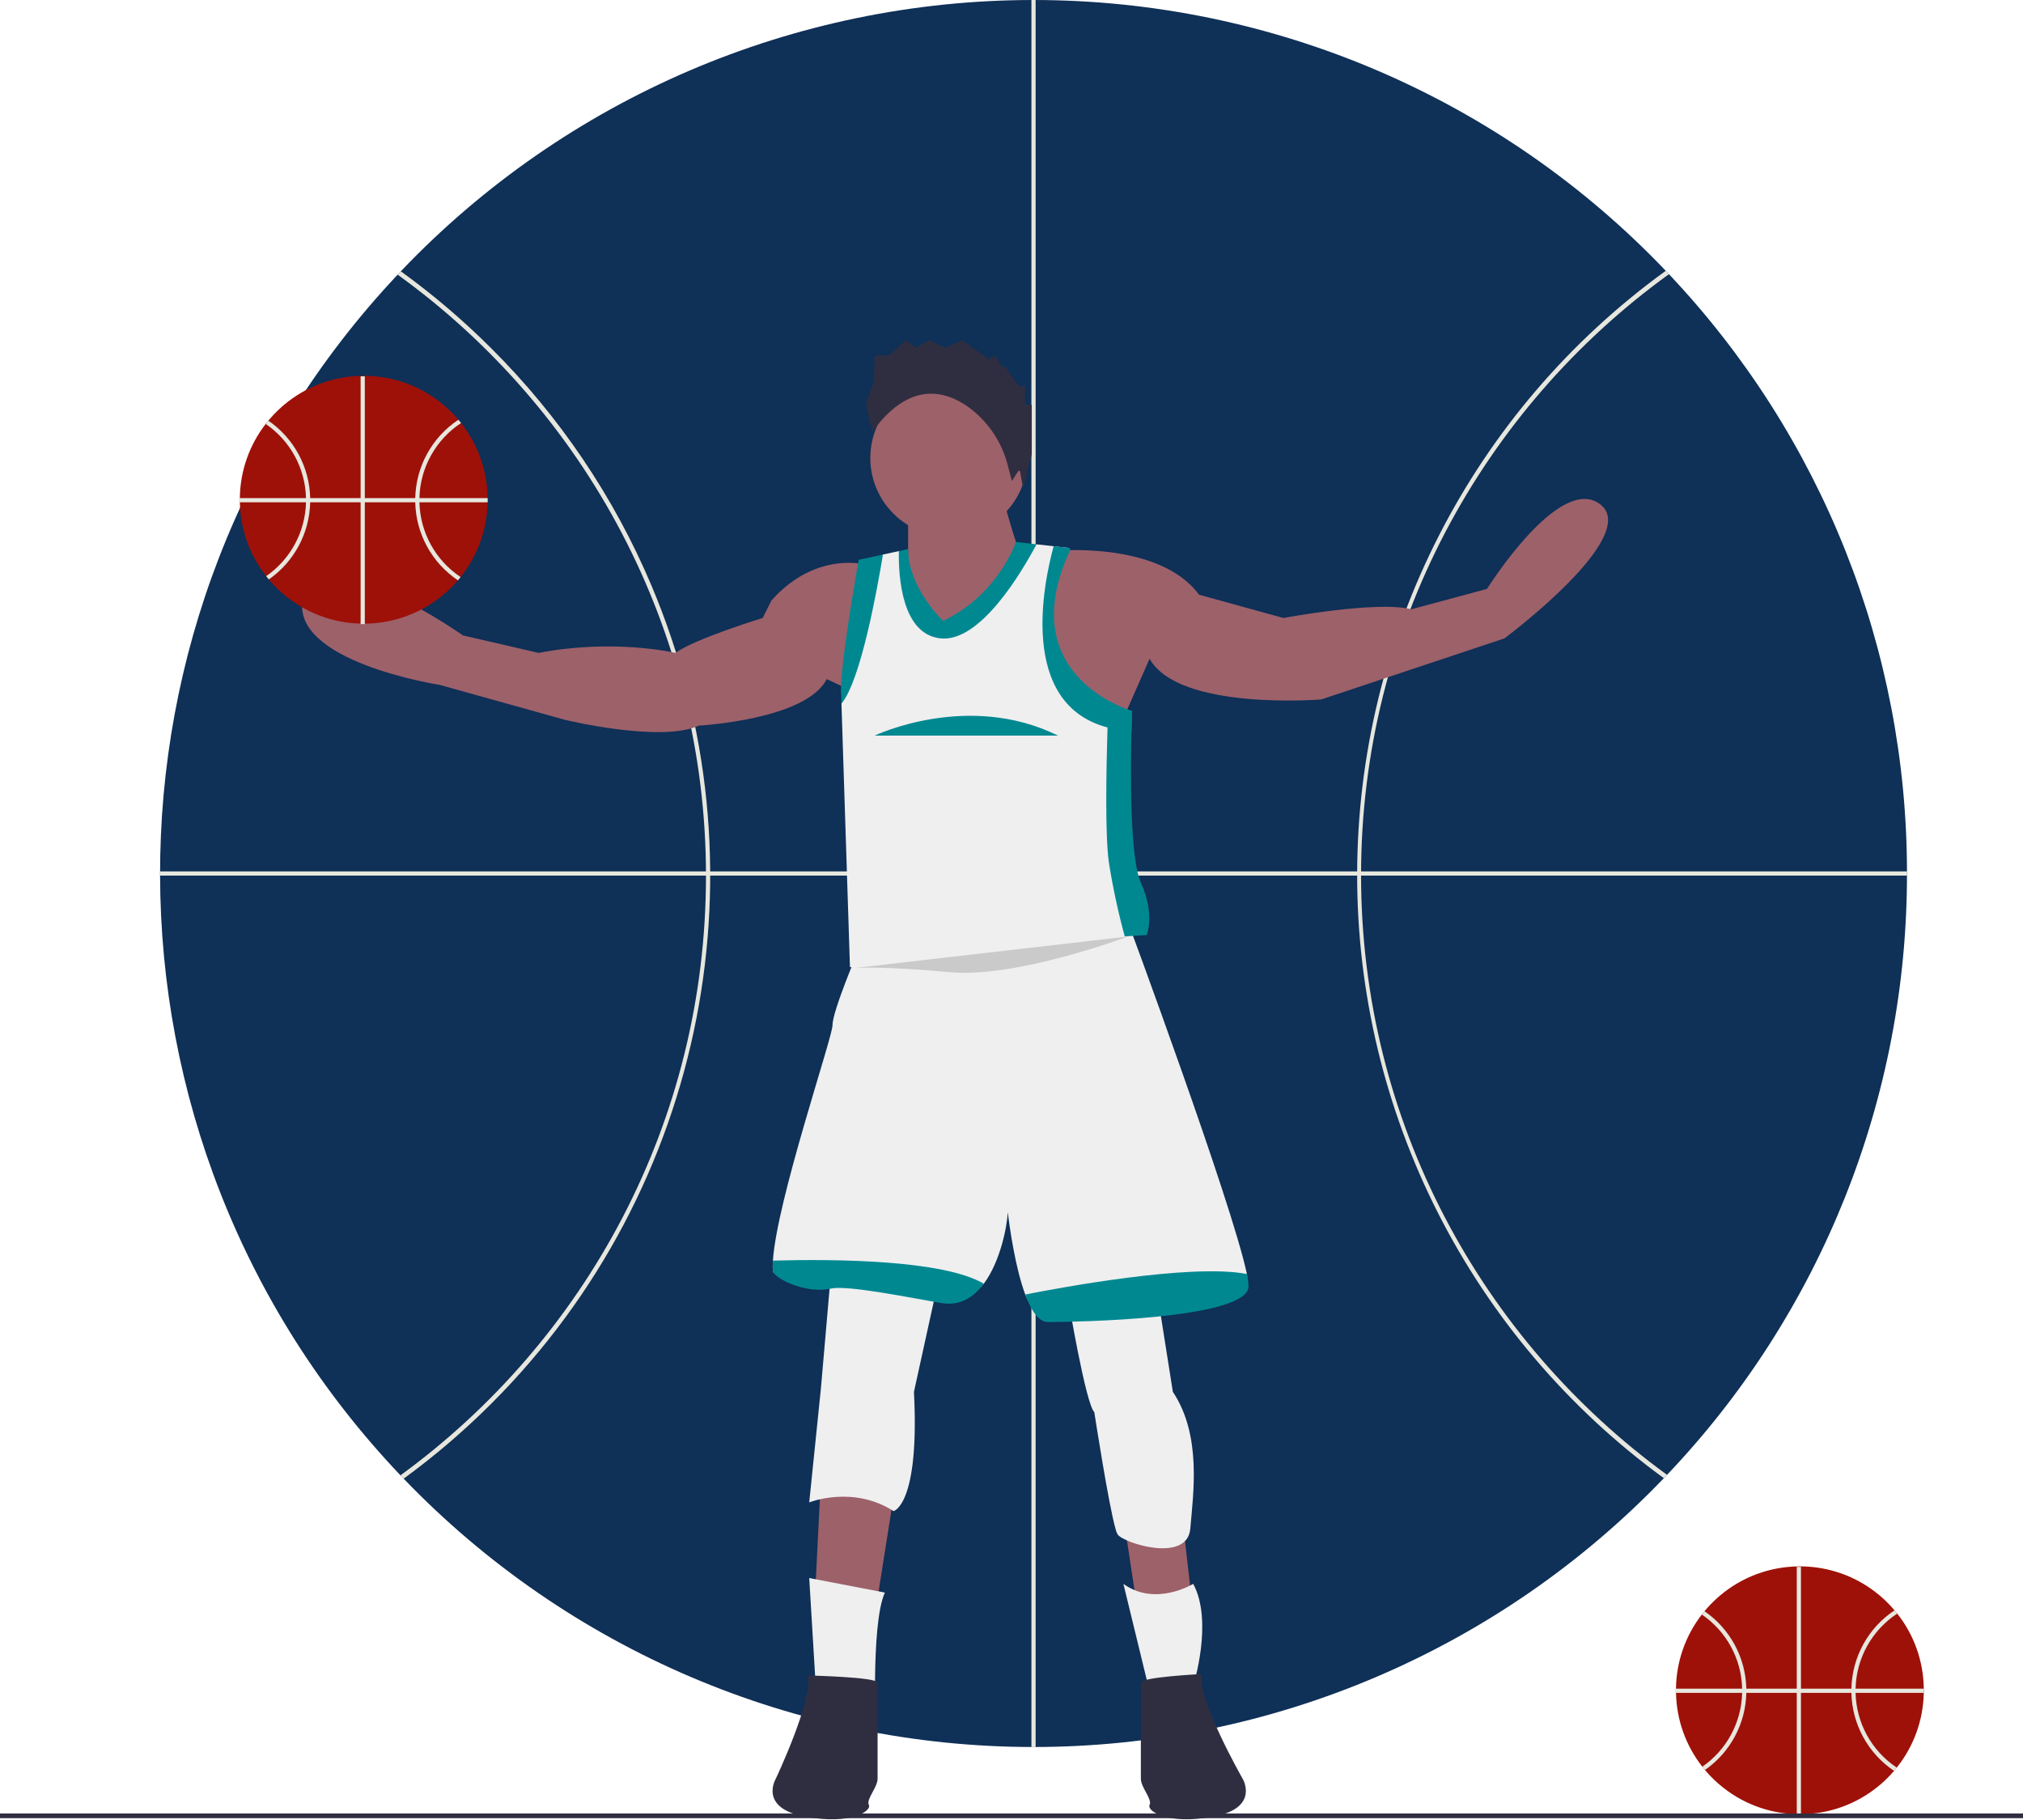
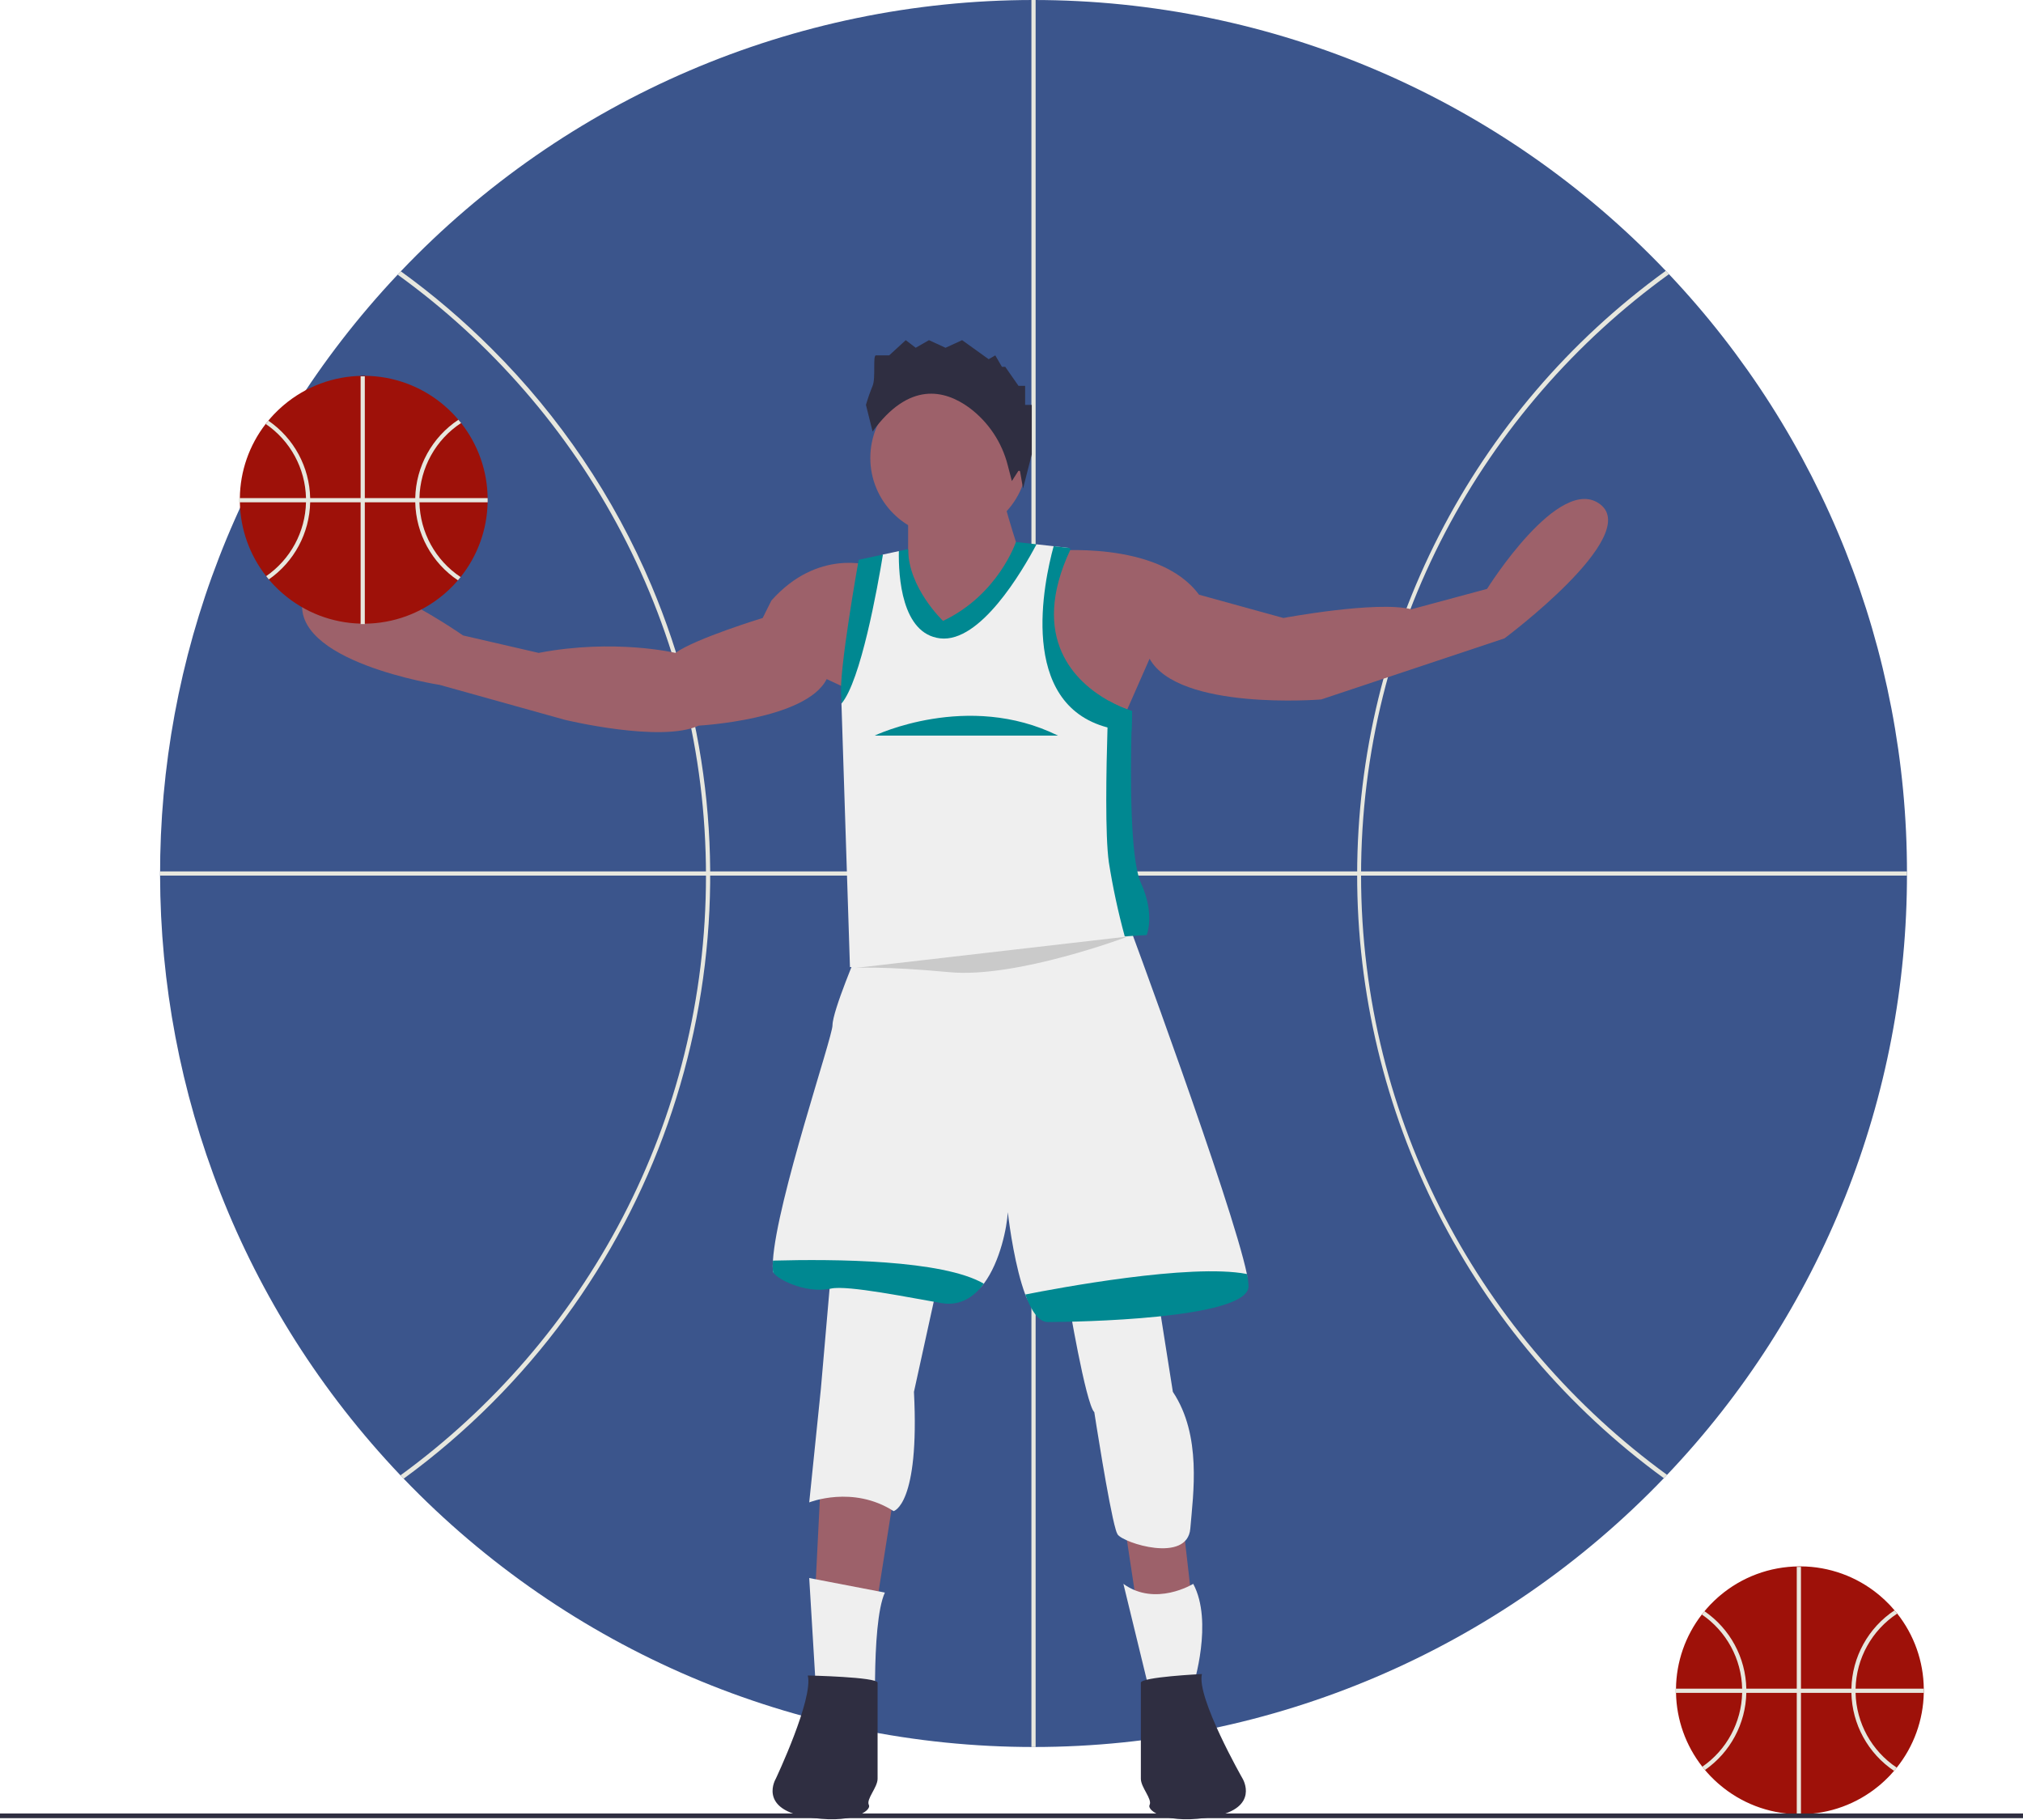
<svg xmlns="http://www.w3.org/2000/svg" id="a3d13d42-87da-4aff-8252-a292de51d919" data-name="Layer 1" width="963.5" height="866.436" viewBox="0 0 963.5 866.436">
  <path d="M1034.51,821.29v.95c0,.25,0,.51-.02.76a58.689,58.689,0,0,1-12.87,35.6c-.41.53-.84,1.04-1.28,1.55-.66.78-1.34,1.53-2.04,2.27-.06.06-.12.13-.19.19l-.03.03c-.08.08-.16.17-.24.25q-1.845,1.905-3.87,3.65c-.27.23-.55.47-.84.7A58.792,58.792,0,0,1,976,880.8c-.1.01-.21.01-.31.01h-.35c-.1,0-.2,0-.3-.01-.35,0-.69-.01-1.04-.02a58.728,58.728,0,0,1-36.91-14.19c-.28-.23-.56-.47-.83-.72-1.07-.94-2.1-1.93-3.09-2.95-.08-.08-.16-.17-.24-.25l-.03-.03c-.07-.06-.13-.13-.19-.19-.84-.88-1.65-1.79-2.43-2.72q-.645-.765-1.26-1.56A58.615,58.615,0,0,1,916.49,823c-.02-.24-.02-.49-.02-.74v-.93c0-.11,0-.22.01-.33A58.693,58.693,0,0,1,928.79,785.68q.615-.795,1.26-1.56c.79-.96,1.62-1.89,2.47-2.8.06-.07.12-.13.19-.2,0-.01.01-.02.02-.03.08-.08.16-.17.25-.25q1.665-1.725,3.47-3.32c.27-.25.55-.49.83-.72A58.777,58.777,0,0,1,974.98,762.77c.1-.01.21-.01.31-.01h.65a58.802,58.802,0,0,1,37,13.4c.28.24.56.47.84.71,1.46,1.24,2.86,2.56,4.19,3.94.08.08.16.17.24.25l.02.02c.07.06.14.14.2.2.74.78,1.45,1.59,2.14,2.41.44.51.86,1.02,1.28,1.55A58.691,58.691,0,0,1,1034.5,821,2.807,2.807,0,0,1,1034.51,821.29Z" transform="translate(-118.25 -16.78205)" fill="#9e1109" />
  <rect x="855.75" y="746.218" width="2" height="118" fill="#e7e7de" />
  <rect x="797.75" y="804.218" width="118.51" height="2" fill="#e7e7de" />
  <path d="M949.98,821a45.929,45.929,0,0,0-19.93-36.88q-.645.765-1.26,1.56A43.961,43.961,0,0,1,947.99,821c.01.33.01.66.01,1s0,.67-.01,1a44.004,44.004,0,0,1-18.97,35.17q.615.795,1.26,1.56A45.959,45.959,0,0,0,949.98,823c.02-.33.02-.67.02-1S950,821.33,949.98,821Z" transform="translate(-118.25 -16.78205)" fill="#e7e7de" />
  <path d="M1002.01,823c-.01-.33-.01-.66-.01-1s0-.67.01-1a43.998,43.998,0,0,1,19.84-35.76c-.42-.53-.84-1.04-1.28-1.55A45.965,45.965,0,0,0,1000.02,821c-.02.33-.02.67-.02,1s0,.67.02,1a45.95,45.95,0,0,0,20.32,37.15c.44-.51.87-1.02,1.28-1.55A43.981,43.981,0,0,1,1002.01,823Z" transform="translate(-118.25 -16.78205)" fill="#e7e7de" />
  <rect y="863.658" width="963.5" height="2.24" fill="#2f2e41" />
-   <path d="M1026.489,432.623A414.549,414.549,0,0,1,912.219,719.167c-.5.53-1.01,1.06-1.519,1.591a415.999,415.999,0,0,1-600.2.23c-.51-.53-1.02-1.06-1.521-1.589a415.996,415.996,0,0,1-1.339-571.81c.49-.54 1-1.07,1.509-1.601a416.003,416.003,0,0,1,602.46-.231c.51.53,1.02,1.06,1.511,1.599A414.51,414.51,0,0,1,1026.489,432.623Z" transform="translate(-118.25 -16.78205)" fill="#0f3057" />
+   <path d="M1026.489,432.623A414.549,414.549,0,0,1,912.219,719.167c-.5.53-1.01,1.06-1.519,1.591a415.999,415.999,0,0,1-600.2.23c-.51-.53-1.02-1.06-1.521-1.589a415.996,415.996,0,0,1-1.339-571.81c.49-.54 1-1.07,1.509-1.601a416.003,416.003,0,0,1,602.46-.231c.51.53,1.02,1.06,1.511,1.599A414.51,414.51,0,0,1,1026.489,432.623Z" transform="translate(-118.25 -16.78205)" fill="#3B558C" />
  <rect x="76.239" y="415" width="832" height="2" fill="#e7e7de" />
  <rect x="491.239" y="0" width="2" height="832" fill="#e7e7de" />
  <path d="M428.536,295.672a353.752,353.752,0,0,0-76.123-112.811,356.31,356.31,0,0,0-43.264-36.873c-.51.53-1.02,1.06-1.509,1.601,88.855,64.126,146.805,168.544,146.85,286.254.045,117.21-57.335,221.292-145.51,285.556.5.53,1.01,1.06,1.521,1.589a356.737,356.737,0,0,0,42.106-36.086,355.361,355.361,0,0,0,75.931-389.229Z" transform="translate(-118.25 -16.78205)" fill="#e7e7de" />
  <path d="M766.489,433.723c-.045-117.71,57.825-222.172,146.63-286.366-.49-.54-1-1.07-1.511-1.599a355.313,355.313,0,0,0-.909,575c.51-.53,1.02-1.06,1.519-1.591C824.004,654.97,766.534,550.933,766.489,433.723Z" transform="translate(-118.25 -16.78205)" fill="#e7e7de" />
  <polygon points="390.955 704.422 388.184 759.842 417.279 765.384 425.592 712.735 390.955 704.422" fill="#9d616a" />
  <polygon points="535.046 722.434 541.974 768.155 568.298 768.155 562.756 719.663 535.046 722.434" fill="#9d616a" />
  <path d="M514.747,614.521l-5.542,63.733-5.542,54.034s20.782-8.313,40.179,4.156c0,0,12.469-2.771,9.698-56.805L566.01,622.834Z" transform="translate(-118.25 -16.78205)" fill="#efefef" />
  <path d="M626.972,635.303s8.313,49.878,12.469,54.034c0,0,6.862,44.603,10.195,55.879a10.055,10.055,0,0,0,.889,2.312c2.771,4.156,33.252,13.855,34.637-2.771s5.542-44.336-8.313-65.118l-8.313-52.649Z" transform="translate(-118.25 -16.78205)" fill="#efefef" />
  <path d="M710.795,629.069c-1.385,15.24-77.588,12.469-91.443,12.469-4.378,0-10.003-.679-12.802-8.244-4.794-12.927-7.426-31.811-8.313-39.196-.36,6.844-3.519,23.415-11.416,34.028-4.808,6.484-12.76,5.196-21.503,3.713-14.52-2.466-43.38-11.444-51.263-9.698-12.469,2.771-27.474,3.048-27.71,0a35.684,35.684,0,0,1,.028-5.002c1.829-28.652,28.375-106.323,28.375-112.073,0-6.927,12.469-36.023,12.469-36.023L654.682,453.803s50.487,136.194,57.429,169.723C712.706,626.422,710.906,627.863,710.795,629.069Z" transform="translate(-118.25 -16.78205)" fill="#efefef" />
  <path d="M539.686,775.239l-36.023-6.927,3.464,57.498,28.403,20.09S532.758,790.479,539.686,775.239Z" transform="translate(-118.25 -16.78205)" fill="#efefef" />
  <path d="M686.548,771.082s-18.011,11.084-33.252,0L665.766,822.345l20.782-2.771S696.247,789.093,686.548,771.082Z" transform="translate(-118.25 -16.78205)" fill="#efefef" />
  <path d="M690.705,814.032s-29.095,1.385-29.095,4.156V863.91c0,4.156,5.542,9.698,4.156,12.469s8.313,9.698,30.481,5.542,13.855-18.011,13.855-18.011S687.934,825.116,690.705,814.032Z" transform="translate(-118.25 -16.78205)" fill="#2f2e41" />
  <path d="M502.97,814.725s33.252.693,33.252,3.464V863.91c0,4.156-5.542,9.698-4.156,12.469s-8.313,9.698-30.481,5.542-13.855-18.011-13.855-18.011S505.741,825.809,502.97,814.725Z" transform="translate(-118.25 -16.78205)" fill="#2f2e41" />
  <path d="M712.873,629.761c-1.385,15.24-81.744,16.626-95.599,16.626-4.378,0-7.925-5.528-10.724-13.093,14.867-2.951,78.808-14.991,105.562-9.768A25.436,25.436,0,0,1,712.873,629.761Z" transform="translate(-118.25 -16.78205)" fill="#008891" />
  <path d="M586.82,628.127c-4.808,6.484-11.375,10.738-20.117,9.255-14.52-2.466-44.765-8.673-52.649-6.927-12.469,2.771-27.474-5.265-27.71-8.313a35.684,35.684,0,0,1,.028-5.002C515.536,616.35,567.188,616.696,586.82,628.127Z" transform="translate(-118.25 -16.78205)" fill="#008891" />
  <path d="M532.758,286.158s-24.939-8.313-47.107,16.626l-4.156,8.313s-31.866,9.698-41.565,16.626c0,0-29.095-6.927-65.118,0l-36.023-8.313S269.514,270.918,262.587,301.399s65.118,41.565,65.118,41.565l59.576,16.626s45.721,11.084,63.733,2.771c0,0,51.263-2.771,60.962-22.168l20.782,9.698Z" transform="translate(-118.25 -16.78205)" fill="#9d616a" />
  <path d="M618.659,279.231s51.263-5.542,70.66,20.782l40.179,11.084s44.336-8.313,60.962-4.156l36.023-9.698s34.637-55.42,54.034-40.179-45.721,63.733-45.721,63.733l-87.286,29.095s-67.889,5.542-81.744-19.397L650.525,365.132l-58.191-13.855Z" transform="translate(-118.25 -16.78205)" fill="#9d616a" />
  <circle cx="451.917" cy="218.113" r="37.408" fill="#9d616a" />
  <path d="M550.77,257.063v30.481l13.855,48.492,41.565-48.492s-11.084-33.252-11.084-38.794S550.77,257.063,550.77,257.063Z" transform="translate(-118.25 -16.78205)" fill="#9d616a" />
  <path d="M660.917,457.267s-.679,5.002-6.983,5.459c-12.622.928-33.876,3.076-47.744,7.703-20.782,6.927-83.13,6.927-83.13,6.927L519.014,351.858l1.967-9.588c-1.385-11.084,9.698-55.42,9.698-55.42l8.091-5.971,7.579-1.635,2.341,2.064c0,18.455,18.011,36.023,18.011,36.023,26.324-12.469,37.408-40.179,37.408-40.179l7.8-1.15,8.161.914,7.385.831-2.563,2.175-1.385,2.771c-.083.166.069-.166,0,0-20.173,42.798,4.184,62.154,19.397,70.66,6.304,3.547,6.927,6.927,6.927,6.927s5.694-1.704,5.542,4.156c-.457,18.968-3.907,61.793,1.385,73.431C663.688,453.111,660.917,457.267,660.917,457.267Z" transform="translate(-118.25 -16.78205)" fill="#efefef" />
  <path d="M530.68,209.605a93.276,93.276,0,0,1,3.159-9.066c1.579-3.626,0-14.505,1.579-14.505h6.318l7.897-7.252,4.738,3.626,6.318-3.626,7.897,3.626,7.897-3.626,12.636,9.066,3.159-1.813,3.159,5.439h1.579l6.318,9.066h3.159v9.066h3.159v23.57l-4.156,16.267-1.385-7.982a.504.504,0,0,0-.928-.272l-3.007,4.679-1.929-7.382A49.341,49.341,0,0,0,579.798,210.884c-11.688-8.481-28.585-12.52-45.959,11.413Z" transform="translate(-118.25 -16.78205)" fill="#2f2e41" />
  <path d="M538.771,280.88c-2.632,16.002-10.585,60.255-19.757,70.979l-.111-3.353c-1.385-11.084,8.313-65.118,8.313-65.118Z" transform="translate(-118.25 -16.78205)" fill="#008891" />
  <path d="M611.912,276.003c-6.955,13.134-26.878,47.038-45.901,44.793-18.358-2.161-19.882-29.567-19.66-41.551l4.42-.956c0,18.455,16.626,34.194,16.626,34.194,26.324-12.469,34.706-37.575,34.706-37.575Z" transform="translate(-118.25 -16.78205)" fill="#008891" />
  <path d="M657.453,355.433s-.152,3.713-.304,9.574a57.666,57.666,0,0,1-11.417-1.773C602.934,351.942,615.445,293.82,620.072,276.917l7.385.831h.014c.208.194.43.402.651.61-20.173,42.798,2.84,63.608,18.053,72.115A57.881,57.881,0,0,0,657.453,355.433Z" transform="translate(-118.25 -16.78205)" fill="#008891" />
  <path d="M664.38,462.116s-4.143.152-10.447.61A329.948,329.948,0,0,1,646.369,427.479c-1.829-12.802-1.247-44.294-.637-64.245.166-5.223.319-9.671.443-12.761a57.881,57.881,0,0,0,11.278,4.96s-.152,3.713-.304,9.574c-.457,18.968-.831,60.532,4.461,72.171C668.537,452.418,664.38,462.116,664.38,462.116Z" transform="translate(-118.25 -16.78205)" fill="#008891" />
  <path d="M534.837,367.102s44.336-21.212,87.286,0" transform="translate(-118.25 -16.78205)" fill="#008891" />
  <path d="M525.489,477.782s13-1,45,2,85-17,85-17" transform="translate(-118.25 -16.78205)" fill="#cacaca" />
  <path d="M350.51,254.29v.95c0,.25,0,.51-.02.76a58.689,58.689,0,0,1-12.87,35.6c-.41.53-.84,1.04-1.28,1.55-.66.78-1.34,1.53-2.04,2.27-.06.06-.12.13-.19.19l-.03.03c-.08.08-.16.17-.24.25q-1.845,1.905-3.87,3.65c-.27.23-.55.47-.84.7A58.792,58.792,0,0,1,292,313.8c-.1.01-.21.01-.31.01h-.35c-.1,0-.2,0-.3-.01-.35,0-.69-.01-1.04-.02a58.728,58.728,0,0,1-36.91-14.19c-.28-.23-.56-.47-.83-.72-1.07-.94-2.1-1.93-3.09-2.95-.08-.08-.16-.17-.24-.25l-.03-.03c-.07-.06-.13-.13-.19-.19-.84-.88-1.65-1.79-2.43-2.72q-.645-.765-1.26-1.56A58.615,58.615,0,0,1,232.49,256c-.02-.24-.02-.49-.02-.74v-.93c0-.11,0-.22.01-.33A58.693,58.693,0,0,1,244.79,218.68q.615-.795,1.26-1.56c.79-.96,1.62-1.89,2.47-2.8.06-.07.12-.13.19-.2,0-.01.01-.02.02-.03.08-.08.16-.17.25-.25q1.665-1.725,3.47-3.32c.27-.25.55-.49.83-.72a58.777,58.777,0,0,1,37.7-14.03c.1-.01.21-.01.31-.01h.65a58.802,58.802,0,0,1,37,13.4c.28.24.56.47.84.71,1.46,1.24,2.86,2.56,4.19,3.94.08.08.16.17.24.25l.02.02c.07.06.14.14.2.2.74.78,1.45,1.59,2.14,2.41.44.51.86,1.02,1.28,1.55A58.691,58.691,0,0,1,350.5,254,2.807,2.807,0,0,1,350.51,254.29Z" transform="translate(-118.25 -16.78205)" fill="#9e1109" />
  <rect x="171.75" y="179.218" width="2" height="118" fill="#e7e7de" />
  <rect x="113.75" y="237.218" width="118.51" height="2" fill="#e7e7de" />
  <path d="M265.98,254a45.929,45.929,0,0,0-19.93-36.88q-.645.765-1.26,1.56A43.961,43.961,0,0,1,263.99,254c.01.33.01.66.01,1s0,.67-.01,1a44.004,44.004,0,0,1-18.97,35.17q.615.795,1.26,1.56A45.959,45.959,0,0,0,265.98,256c.02-.33.02-.67.02-1S266,254.33,265.98,254Z" transform="translate(-118.25 -16.78205)" fill="#e7e7de" />
  <path d="M318.01,256c-.01-.33-.01-.66-.01-1s0-.67.01-1a43.998,43.998,0,0,1,19.84-35.76c-.42-.53-.84-1.04-1.28-1.55A45.965,45.965,0,0,0,316.02,254c-.02.33-.02.67-.02,1s0,.67.02,1a45.95,45.95,0,0,0,20.32,37.15c.44-.51.87-1.02,1.28-1.55A43.981,43.981,0,0,1,318.01,256Z" transform="translate(-118.25 -16.78205)" fill="#e7e7de" />
</svg>
